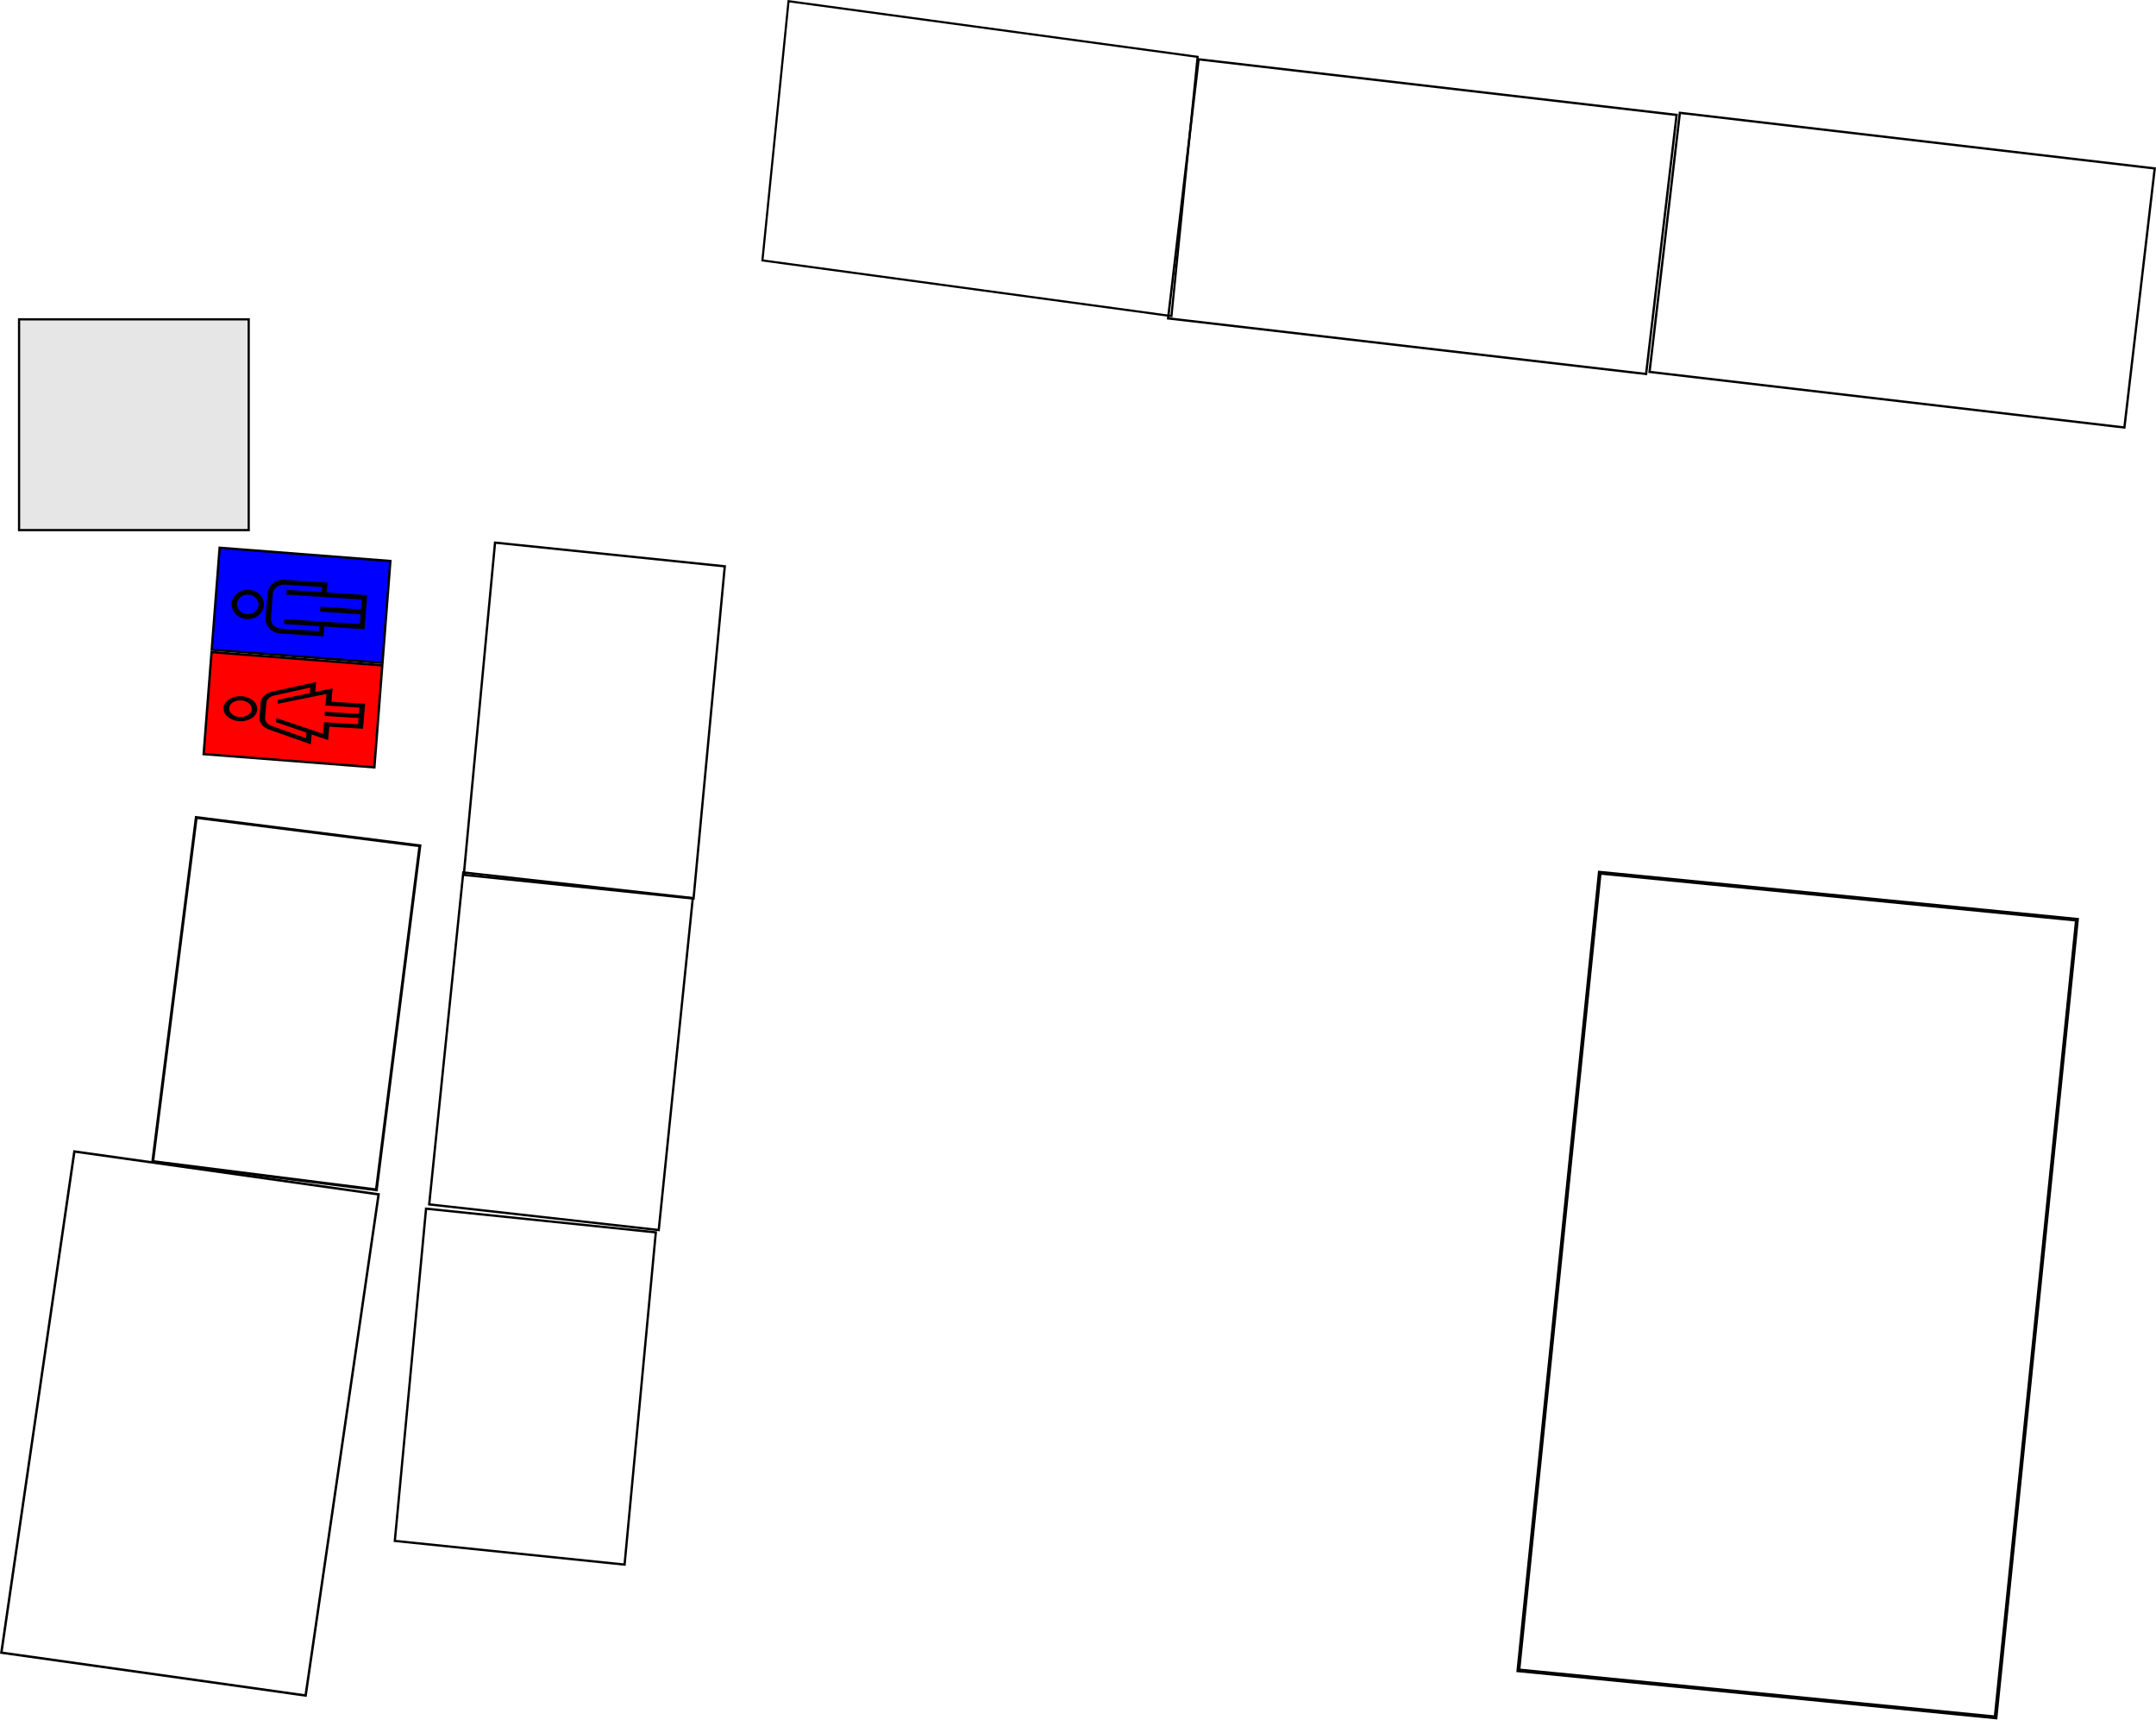
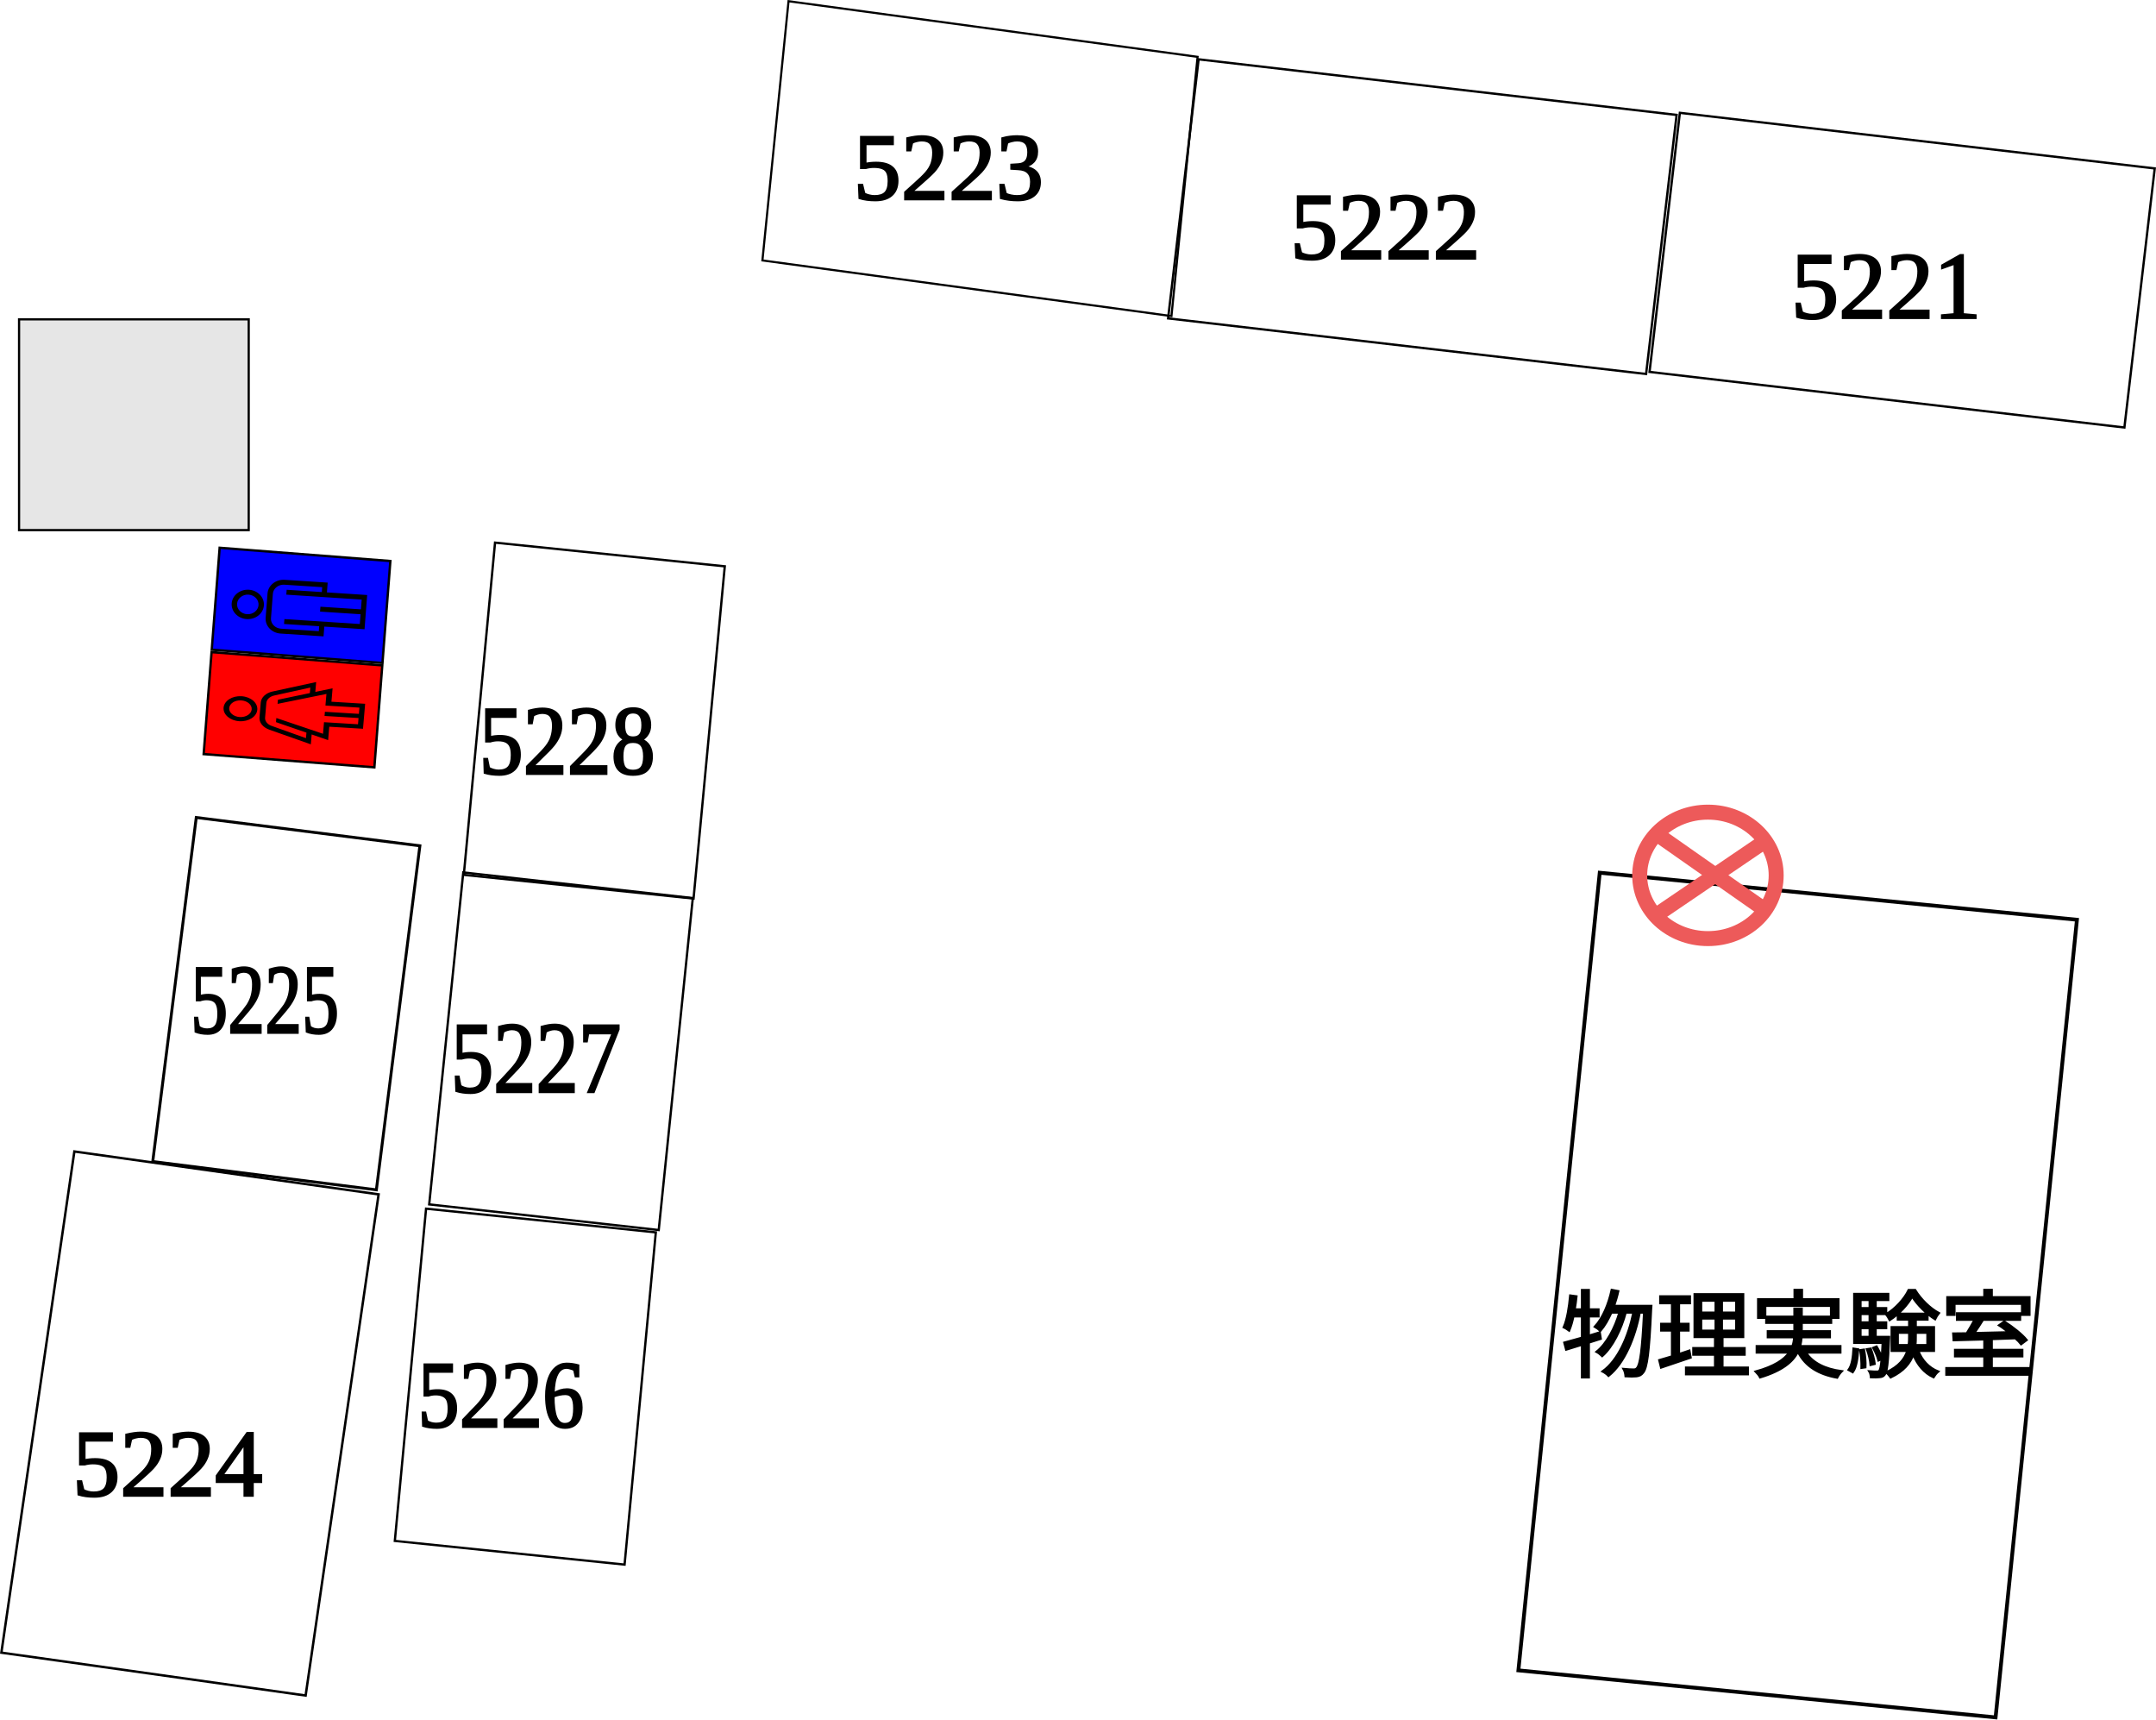
<svg xmlns="http://www.w3.org/2000/svg" width="240.306mm" height="191.608mm" viewBox="0 0 240.306 191.608" version="1.1" id="svg1" xml:space="preserve">
  <defs id="defs1" />
  <g id="layer3" style="display:inline" transform="translate(-42.44064,-5.054387)">
    <rect style="display:inline;fill:none;stroke:#000000;stroke-width:0.323;stroke-dasharray:none;stroke-opacity:1" id="rect6" width="25.124" height="38.643" x="75.875" y="87.319" transform="rotate(7.210267)" />
    <rect style="display:inline;fill:#0000ff;stroke:#000000;stroke-width:0.265;stroke-dasharray:none;stroke-opacity:1" id="rect12" width="19.085" height="11.398" x="71.834" y="60.722" transform="rotate(4.435228)" />
    <rect style="display:inline;fill:#ff0000;stroke:#000000;stroke-width:0.265;stroke-dasharray:none;stroke-opacity:1" id="rect11" width="19.085" height="11.398" x="71.834" y="72.385" transform="rotate(4.435228)" />
    <path d="m 71.119,84.145 c 0.066,-0.768 -0.722,-1.444 -1.759,-1.508 -1.036,-0.063 -1.933,0.509 -1.999,1.278 -0.066,0.768 0.722,1.444 1.759,1.508 1.036,0.063 1.933,-0.509 1.999,-1.278 z m -3.131,-0.192 c 0.044,-0.512 0.642,-0.894 1.333,-0.852 0.69,0.042 1.217,0.493 1.173,1.005 -0.044,0.512 -0.642,0.894 -1.333,0.852 -0.69,-0.042 -1.217,-0.493 -1.173,-1.005 z m 9.598,-1.795 0.095,-1.101 -4.858,1.054 c -0.366,0.079 -0.685,0.237 -0.921,0.458 -0.236,0.22 -0.374,0.486 -0.398,0.769 l -0.142,1.653 c -0.024,0.283 0.066,0.563 0.262,0.809 0.196,0.247 0.485,0.441 0.833,0.565 l 4.627,1.634 0.095,-1.101 1.834,0.631 0.129,-1.494 3.758,0.23 0.24,-2.785 -3.758,-0.23 0.129,-1.494 z m 1.128,1.518 3.789,0.232 -0.06,0.696 -3.789,-0.232 -0.04,0.464 3.789,0.232 -0.06,0.696 -3.789,-0.232 -0.111,1.292 -5.2,-1.757 -0.04,0.46 3.394,1.169 -0.053,0.614 -3.827,-1.366 c -0.47,-0.166 -0.763,-0.534 -0.73,-0.916 l 0.142,-1.652 c 0.033,-0.382 0.387,-0.711 0.879,-0.818 l 4.021,-0.886 -0.053,0.614 -3.558,0.744 -0.04,0.46 5.447,-1.105 z" id="path13" style="display:inline;stroke-width:0.014" />
    <path d="m 71.854,72.524 c 0.069,-0.901 -0.679,-1.687 -1.669,-1.751 -0.99,-0.065 -1.851,0.615 -1.92,1.517 -0.069,0.901 0.679,1.687 1.669,1.751 0.99,0.065 1.851,-0.615 1.92,-1.517 z M 68.864,72.329 c 0.046,-0.601 0.62,-1.054 1.28,-1.011 0.659,0.043 1.159,0.567 1.113,1.168 -0.046,0.601 -0.62,1.054 -1.28,1.011 -0.659,-0.043 -1.159,-0.567 -1.113,-1.168 z m 3.394,-1.147 -0.209,2.723 c -0.069,0.901 0.679,1.687 1.669,1.751 l 4.785,0.313 0.084,-1.089 4.486,0.293 0.293,-3.813 -4.486,-0.293 0.084,-1.089 -4.785,-0.313 c -0.99,-0.065 -1.851,0.615 -1.92,1.517 z m 6.095,-0.696 -0.042,0.545 -3.918,-0.256 -0.042,0.545 8.403,0.549 -0.084,1.089 -4.516,-0.295 -0.042,0.545 4.516,0.295 -0.084,1.089 -8.403,-0.549 -0.042,0.545 3.918,0.256 -0.042,0.545 -4.217,-0.276 c -0.659,-0.043 -1.159,-0.567 -1.113,-1.168 l 0.209,-2.723 c 0.046,-0.601 0.62,-1.054 1.28,-1.011 z" id="path12" style="display:inline;stroke-width:0.014" />
    <rect style="display:inline;fill:none;stroke:#000000;stroke-width:0.256;stroke-dasharray:none;stroke-opacity:1" id="rect9" width="25.743" height="37.186" x="104.035" y="91.199" transform="matrix(0.9938165,0.1110351,-0.1021449,0.9947695,0,0)" />
    <rect style="display:inline;fill:none;stroke:#000000;stroke-width:0.256;stroke-dasharray:none;stroke-opacity:1" id="rect10" width="25.743" height="37.186" x="103.327" y="55.171" transform="matrix(0.9947306,0.1025231,-0.09362505,0.9956075,0,0)" />
    <rect style="display:inline;fill:none;stroke:#000000;stroke-width:0.27;stroke-dasharray:none;stroke-opacity:1" id="rect7" width="34.247" height="56.438" x="69.424" y="124.99" transform="matrix(0.9902225,0.1394967,-0.1441424,0.989557,0,0)" />
    <rect style="display:inline;fill:none;stroke:#000000;stroke-width:0.256;stroke-dasharray:none;stroke-opacity:1" id="rect8" width="25.743" height="37.186" x="102.622" y="129.792" transform="matrix(0.9947306,0.1025231,-0.09362505,0.9956075,0,0)" />
    <rect style="display:inline;fill:none;stroke:#000000;stroke-width:0.424;stroke-dasharray:none;stroke-opacity:1" id="rect5" width="53.446" height="89.346" x="229.991" y="80.168" transform="matrix(0.995181,0.09805476,-0.1014897,0.9948366,0,0)" />
    <rect style="fill:none;stroke:#000000;stroke-width:0.238;stroke-dasharray:none;stroke-opacity:1" id="rect13" width="46.011" height="29.033" x="130.272" y="-12.428" transform="matrix(0.9908801,0.1347466,-0.100274,0.9949599,0,0)" />
    <rect style="display:inline;fill:none;stroke:#000000;stroke-width:0.257;stroke-dasharray:none;stroke-opacity:1" id="rect13-6" width="53.637" height="29.069" x="176.193" y="-8.749" transform="matrix(0.9933055,0.1155174,-0.1170361,0.9931277,0,0)" />
    <rect style="display:inline;fill:none;stroke:#000000;stroke-width:0.256;stroke-dasharray:none;stroke-opacity:1" id="rect13-60" width="53.289" height="29.067" x="230.169" y="-9.198" transform="rotate(6.677133)" />
    <rect style="fill:#e6e6e6;stroke:#000000;stroke-width:0.247;stroke-dasharray:none;stroke-opacity:1" id="rect14" width="25.596" height="23.486" x="44.565" y="40.64" ry="0" />
+     <text xml:space="preserve" style="font-size:10.583px;line-height:0;text-align:start;writing-mode:lr-tb;direction:ltr;text-anchor:start;fill:#000000;fill-opacity:1;stroke:#000000;stroke-width:0.256" x="50.535" y="171.715" id="text14">
+       <tspan id="tspan14" style="fill:#000000;fill-opacity:1;stroke-width:0.256" x="50.535" y="171.715">5224</tspan>
+     </text>
+     <text xml:space="preserve" style="font-size:9.518px;line-height:0;text-align:start;writing-mode:lr-tb;direction:ltr;text-anchor:start;fill:#000000;fill-opacity:1;stroke:#000000;stroke-width:0.23" x="73.396" y="104.257" id="text13" transform="scale(0.8678863,1.152225)">
+       <tspan id="tspan13" style="fill:#000000;fill-opacity:1;stroke-width:0.23" x="73.396" y="104.257">5225</tspan>
+     </text>
+     <text xml:space="preserve" style="font-size:9.913px;line-height:0;text-align:start;writing-mode:lr-tb;direction:ltr;text-anchor:start;fill:#000000;fill-opacity:1;stroke:#000000;stroke-width:0.24" x="95.227" y="153.344" id="text15" transform="scale(0.9347396,1.069817)">
+       <tspan id="tspan15" style="stroke-width:0.24" x="95.227" y="153.344">5226</tspan>
+     </text>
+     <text xml:space="preserve" style="font-size:10.344px;line-height:0;text-align:start;writing-mode:lr-tb;direction:ltr;text-anchor:start;fill:#000000;fill-opacity:1;stroke:#000000;stroke-width:0.25" x="101.174" y="116.116" id="text16" transform="scale(0.916261,1.091392)">
+       <tspan id="tspan16" style="stroke-width:0.25" x="101.174" y="116.116">5227</tspan>
+     </text>
+     <text xml:space="preserve" style="font-size:10.36px;line-height:0;text-align:start;writing-mode:lr-tb;direction:ltr;text-anchor:start;fill:#000000;fill-opacity:1;stroke:#000000;stroke-width:0.251" x="101.203" y="86.447" id="text17" transform="scale(0.9470781,1.055879)">
+       <tspan id="tspan17" style="stroke-width:0.251" x="101.203" y="86.447">5228</tspan>
+     </text>
+     <text xml:space="preserve" style="font-size:10.583px;line-height:0;text-align:start;writing-mode:lr-tb;direction:ltr;text-anchor:start;fill:#000000;fill-opacity:1;stroke:#000000;stroke-width:0.256" x="137.583" y="27.252" id="text18">
+       <tspan id="tspan18" style="stroke-width:0.256" x="137.583" y="27.252">5223</tspan>
+     </text>
+     <text xml:space="preserve" style="font-size:10.583px;line-height:0;text-align:start;writing-mode:lr-tb;direction:ltr;text-anchor:start;fill:#000000;fill-opacity:1;stroke:#000000;stroke-width:0.256" x="186.267" y="33.867" id="text19">
+       <tspan id="tspan19" style="stroke-width:0.256" x="186.267" y="33.867">5222</tspan>
+     </text>
+     <text xml:space="preserve" style="font-size:10.583px;line-height:0;text-align:start;writing-mode:lr-tb;direction:ltr;text-anchor:start;fill:#000000;fill-opacity:1;stroke:#000000;stroke-width:0.256" x="242.094" y="40.481" id="text20">
+       <tspan id="tspan20" style="stroke-width:0.256" x="242.094" y="40.481">5221</tspan>
+     </text>
+     <text xml:space="preserve" style="font-size:10.583px;line-height:0;text-align:start;writing-mode:lr-tb;direction:ltr;text-anchor:start;fill:#000000;fill-opacity:1;stroke:#000000;stroke-width:0.256" x="216.429" y="157.692" id="text21">
+       <tspan id="tspan21" style="stroke-width:0.256" x="216.429" y="157.692">物理実験室</tspan>
+       <tspan style="stroke-width:0.256" x="216.429" y="157.692" id="tspan22" />
+     </text>
+     <ellipse style="display:inline;fill:none;stroke:#ed5a5a;stroke-width:1.67;stroke-dasharray:none;stroke-opacity:1" id="path3-1-1" cx="232.806" cy="102.602" rx="7.605" ry="7.046" />
+     <path style="display:inline;fill:none;stroke:#ed5a5a;stroke-width:1.67;stroke-dasharray:none;stroke-opacity:1" d="m 239.575,98.516 -12.393,8.421" id="path4-6-5" />
+     <path style="display:inline;fill:none;stroke:#ed5a5a;stroke-width:1.67;stroke-dasharray:none;stroke-opacity:1" d="M 239.569,106.736 227.551,98.315" id="path5-8-2" />
  </g>
</svg>
